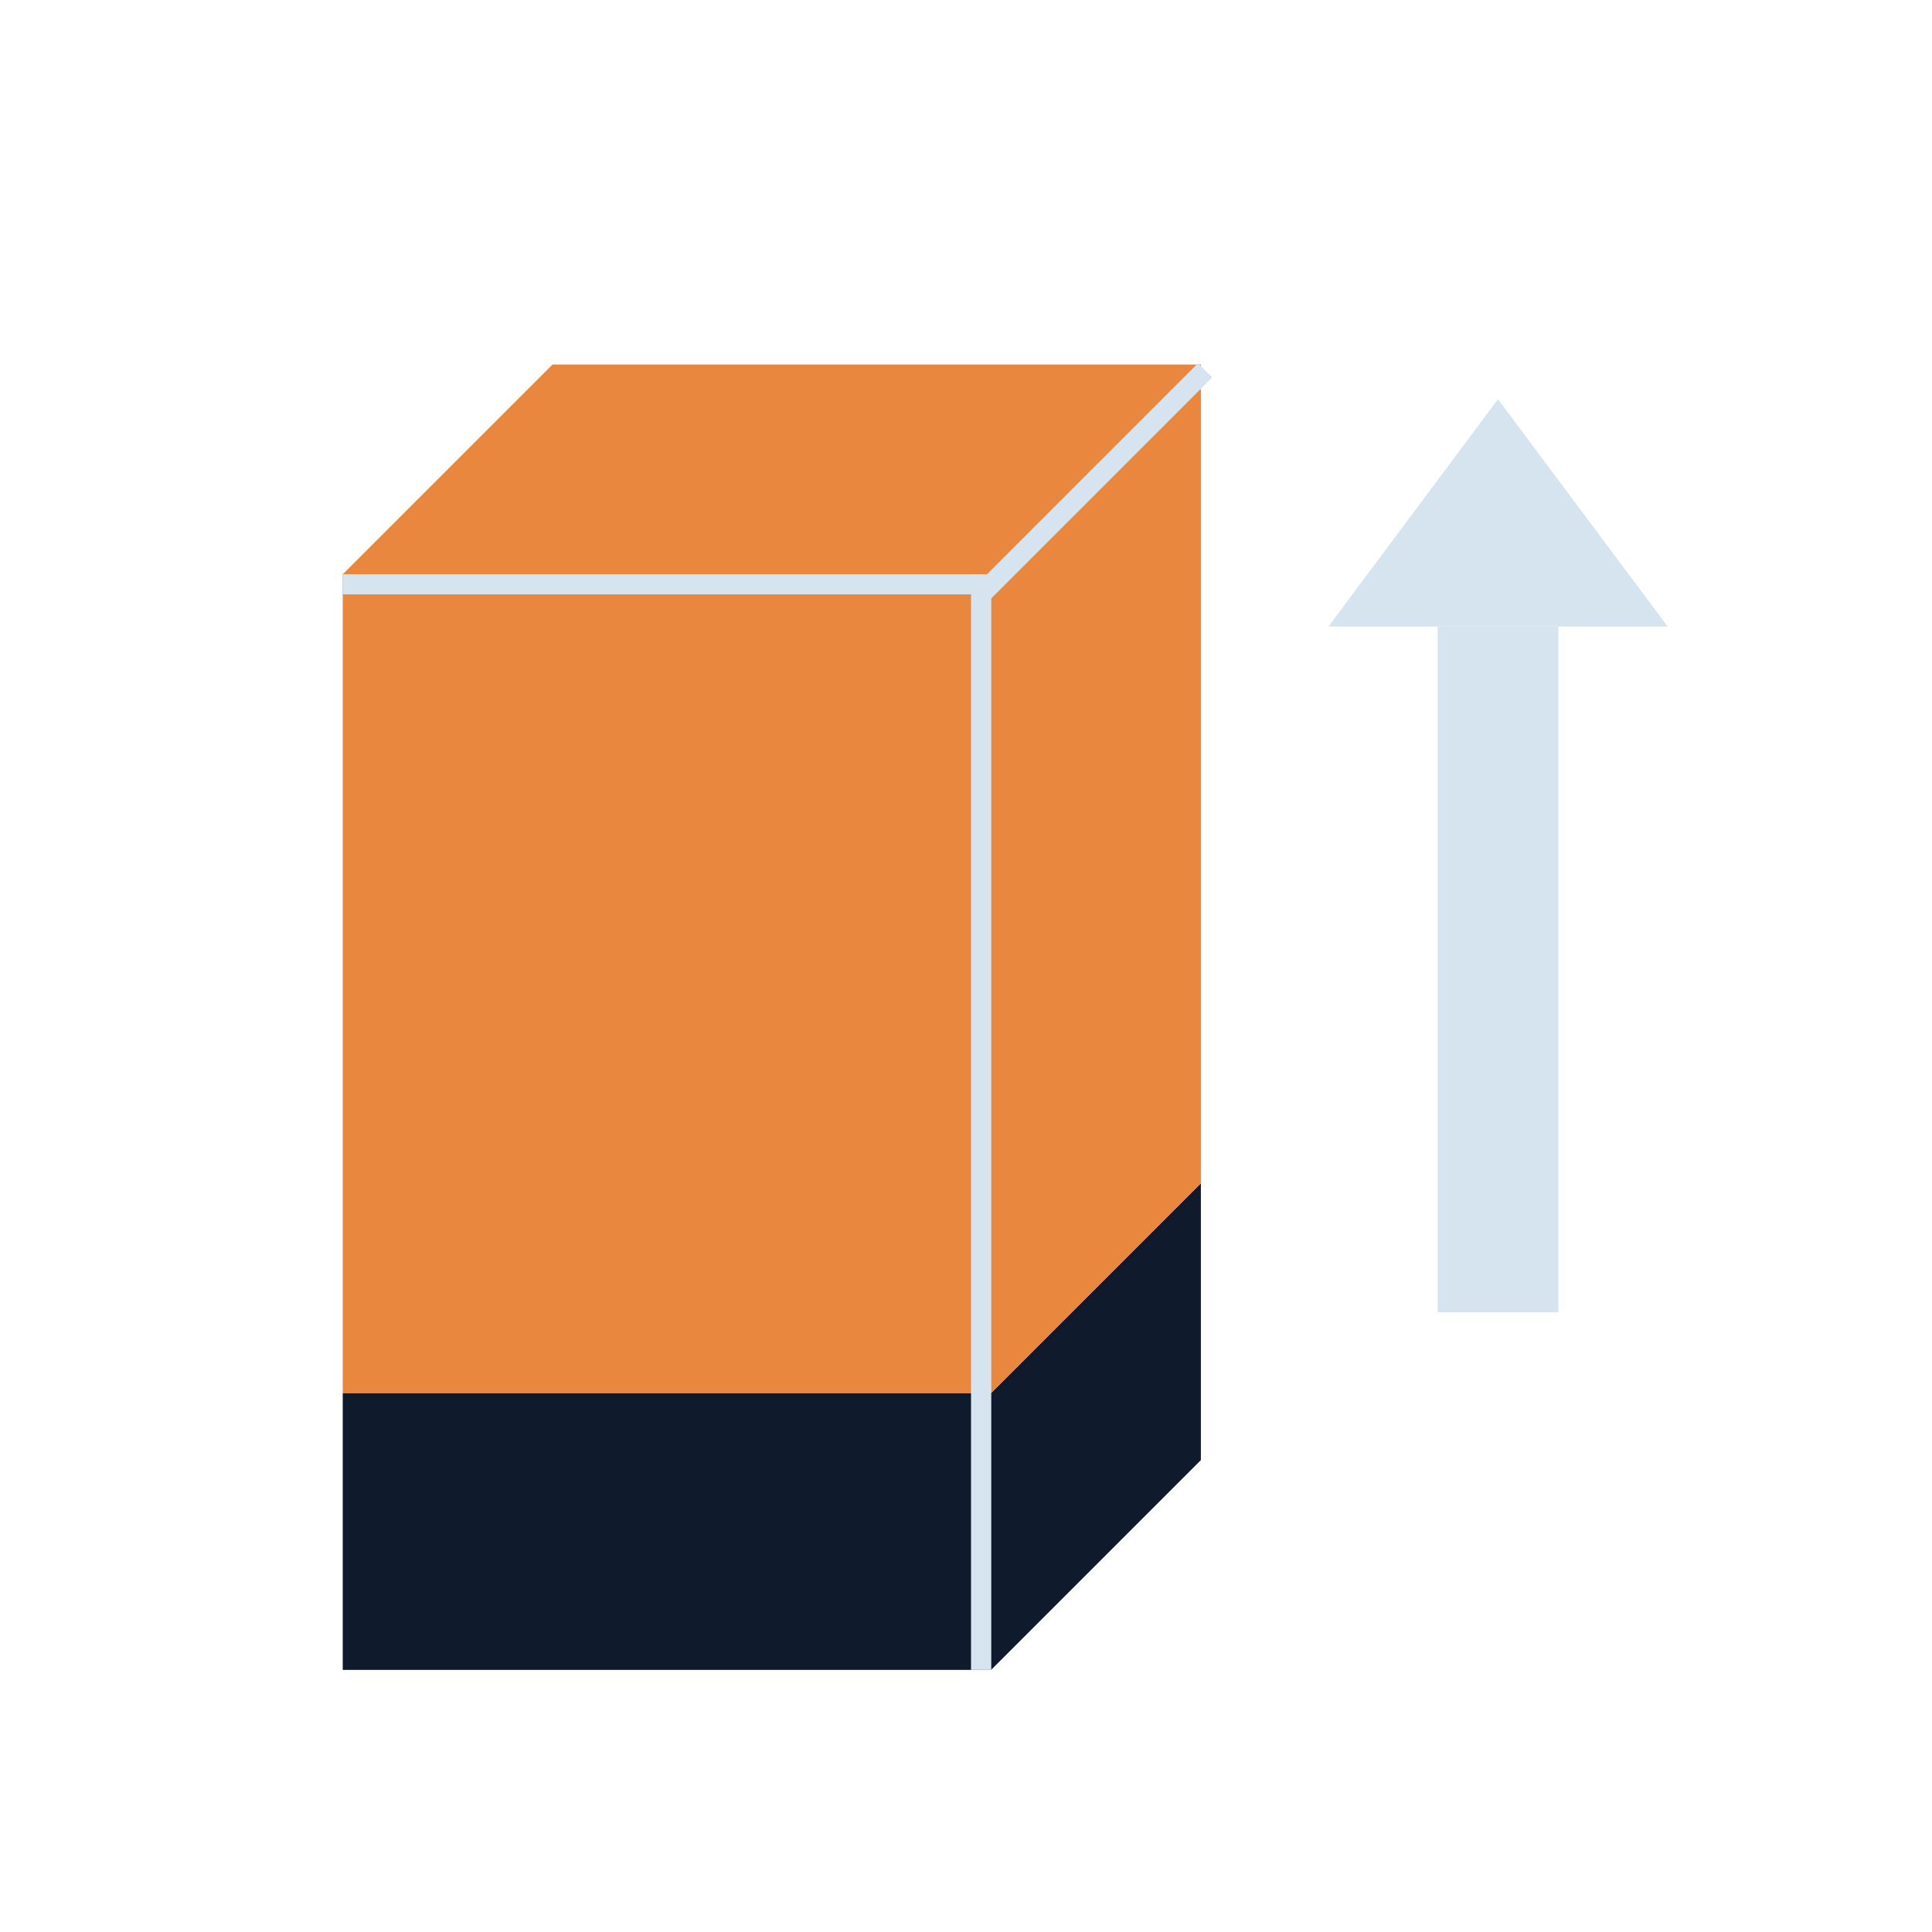
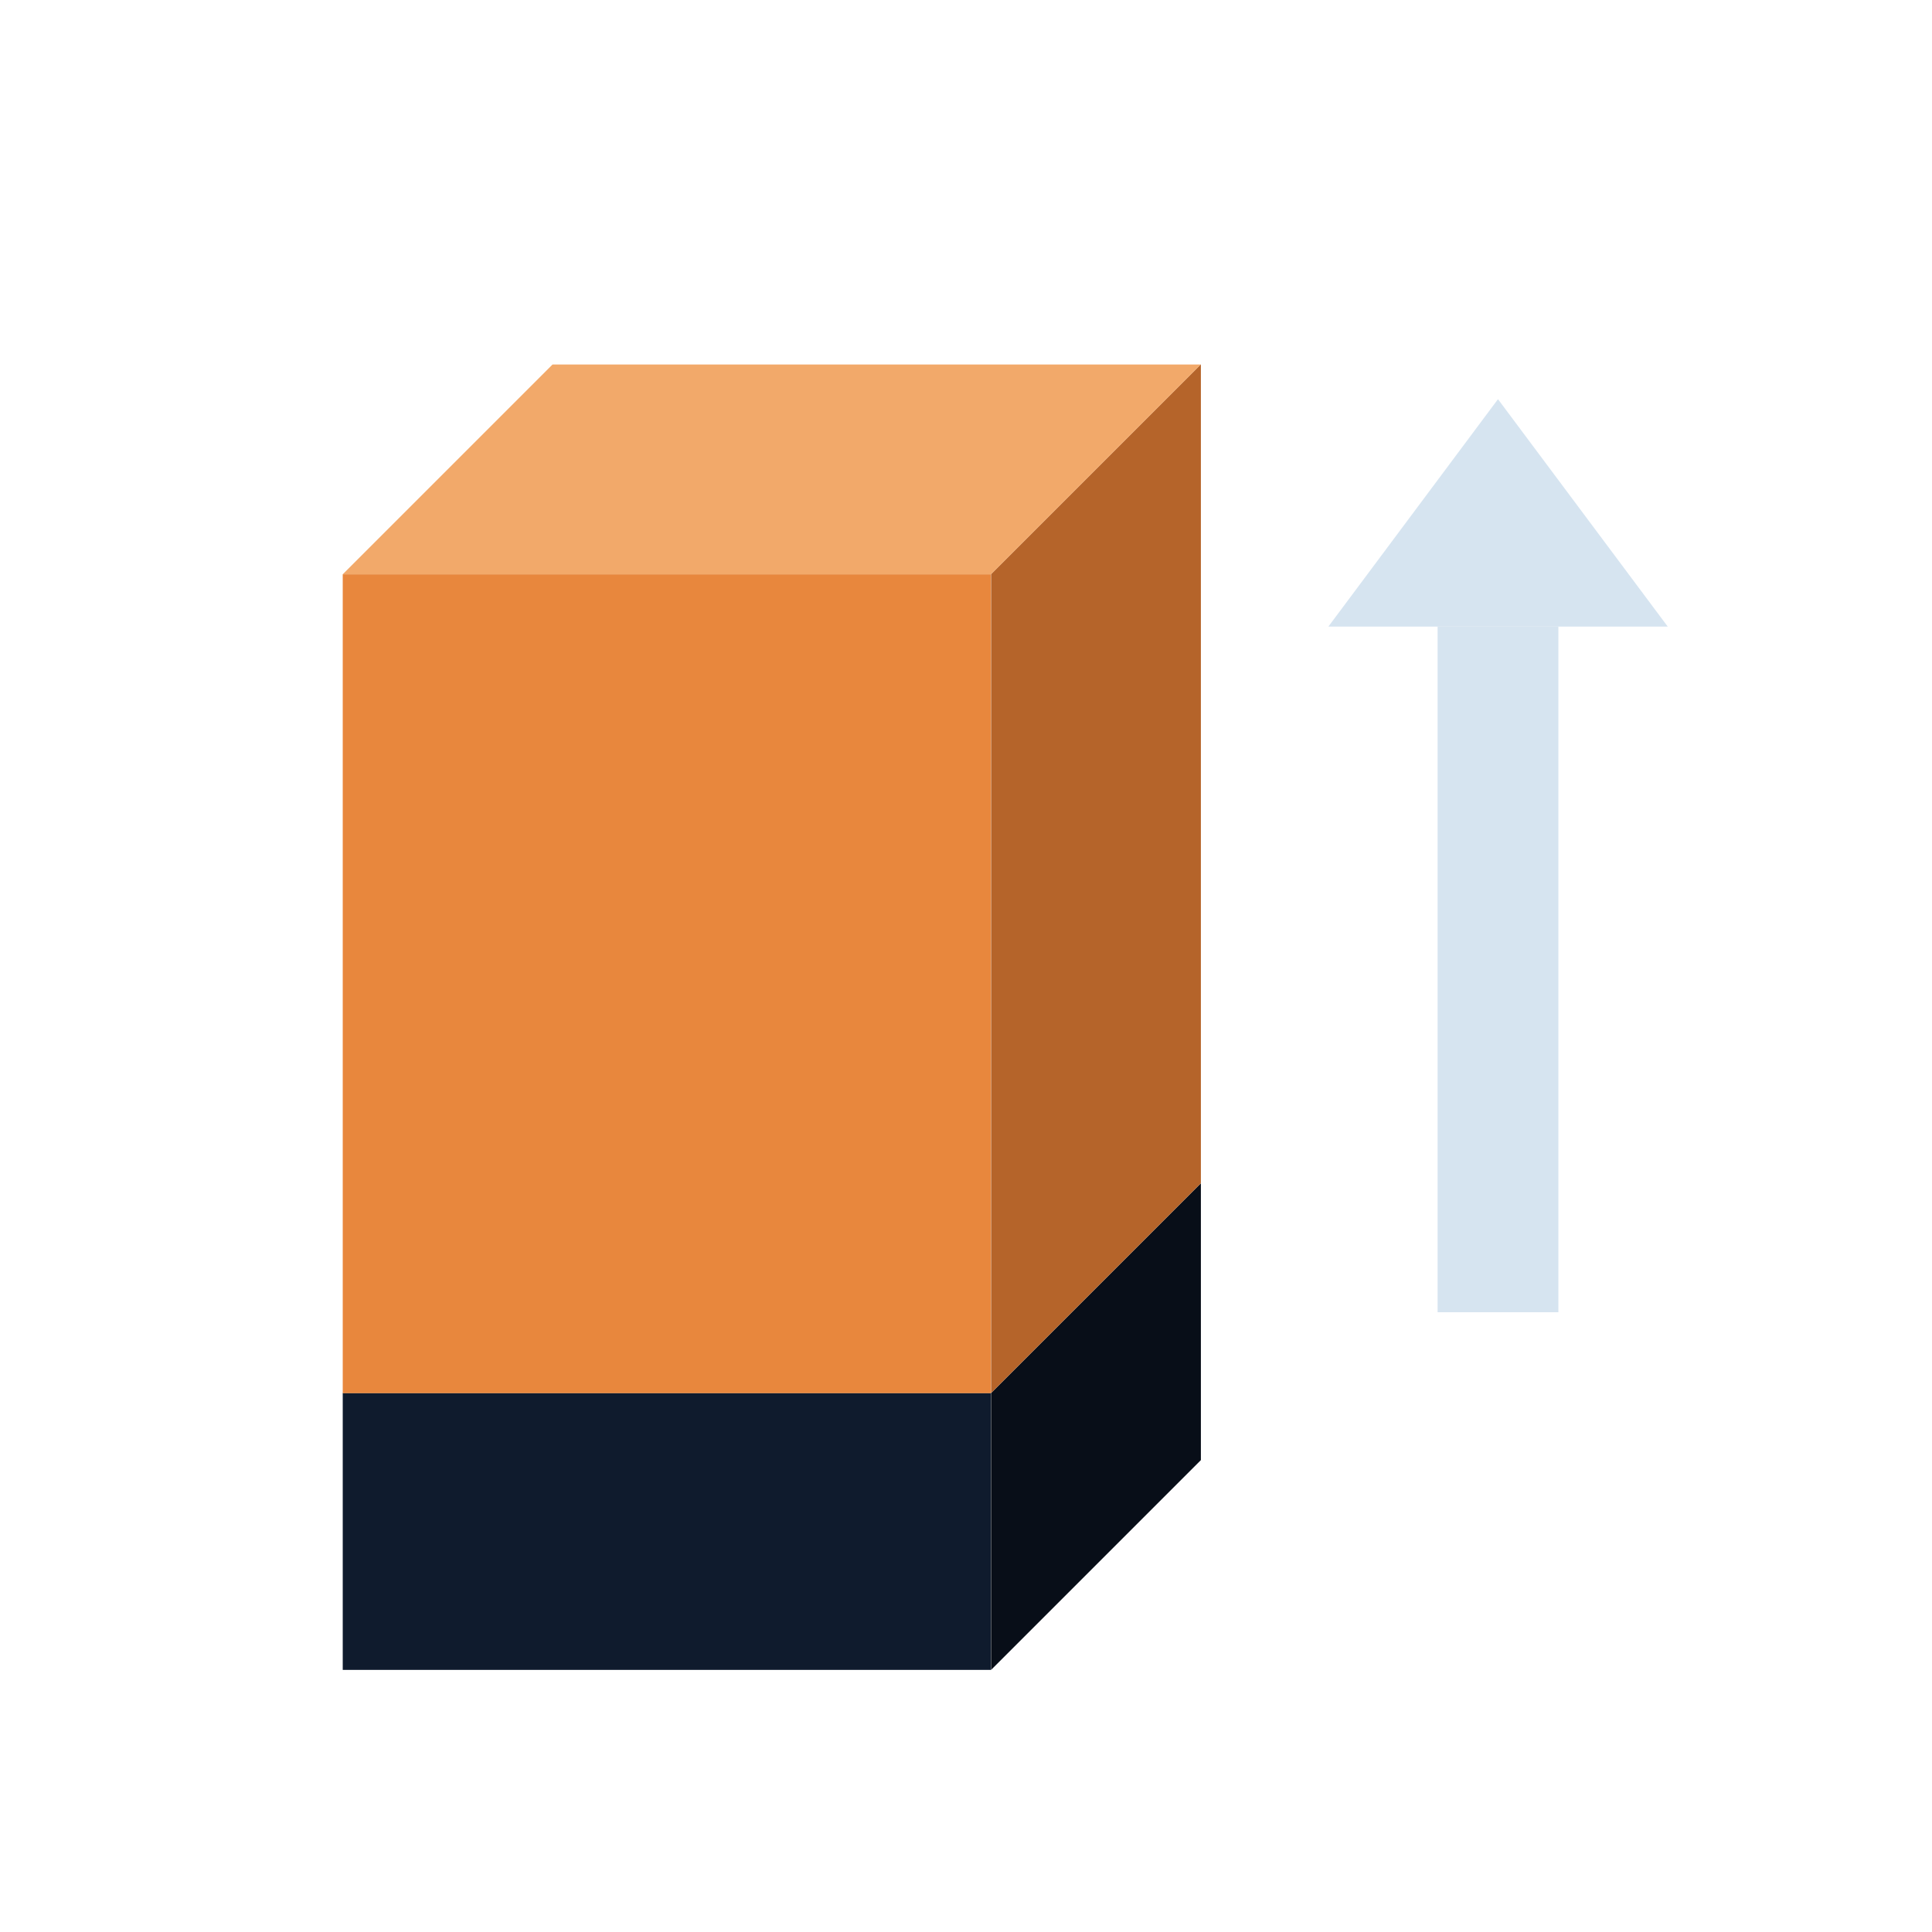
<svg xmlns="http://www.w3.org/2000/svg" width="48" height="48" viewBox="0 0 12.7 12.7" version="1.1" id="svg1" xml:space="preserve">
  <defs id="defs1" />
  <g id="layer1">
    <rect style="fill:#0f1b2d;fill-opacity:1;stroke:none;stroke-width:0.794;stroke-dasharray:none;stroke-opacity:1" id="rect16" width="4.261" height="1.82" x="2.253" y="9.157" />
    <rect style="fill:#e8873d;fill-opacity:1;stroke:none;stroke-width:0.794;stroke-dasharray:none;stroke-opacity:1" id="rect17" width="4.261" height="5.383" x="2.253" y="3.775" />
-     <path style="fill:#0f1b2d;fill-opacity:1;stroke:none;stroke-width:0.794;stroke-dasharray:none;stroke-opacity:1" d="M 6.515,10.977 7.894,9.598 7.894,7.778 6.515,9.157 Z" id="path19" />
-     <path style="fill:#e8873d;fill-opacity:1;stroke:none;stroke-width:0.794;stroke-dasharray:none;stroke-opacity:1" d="M 6.515,9.157 7.894,7.778 l 0,-5.383 -1.379,1.379 z" id="path20" />
+     <path style="fill:#080e18;fill-opacity:1;stroke:none;stroke-width:0.794;stroke-dasharray:none;stroke-opacity:1" d="M 6.515,10.977 7.894,9.598 7.894,7.778 6.515,9.157 Z" id="path19" />
+     <path style="fill:#b5642a;fill-opacity:1;stroke:none;stroke-width:0.794;stroke-dasharray:none;stroke-opacity:1" d="M 6.515,9.157 7.894,7.778 l 0,-5.383 -1.379,1.379 z" id="path20" />
    <rect style="fill:#d6e4f0;fill-opacity:1;stroke-width:0.253" id="rect2" width="4.507" height="0.794" x="4.119" y="-10.244" transform="rotate(90)" />
    <path id="rect3" style="baseline-shift:baseline;display:inline;overflow:visible;vector-effect:none;fill:#d6e4f0;stroke-width:0.819;enable-background:accumulate;stop-color:#000000" d="M 10.963,4.119 H 8.732 L 9.847,2.624 Z" />
-     <path style="fill:#e8873d;fill-opacity:1;stroke:none;stroke-width:0.794;stroke-dasharray:none;stroke-opacity:1" d="m 2.253,3.775 1.379,-1.379 4.261,3e-7 -1.379,1.379 z" id="path21" />
-     <rect style="fill:#d6e4f0;fill-opacity:1;stroke-width:0.131" id="rect21" width="7.202" height="0.132" x="3.775" y="-6.515" transform="rotate(90)" />
-     <rect style="fill:#d6e4f0;fill-opacity:1;stroke-width:0.1" id="rect22" width="4.261" height="0.132" x="-6.515" y="-3.907" transform="scale(-1)" />
-     <rect style="fill:#d6e4f0;fill-opacity:1;stroke-width:0.1" id="rect23" width="2.111" height="0.132" x="-3.88" y="-7.389" transform="rotate(135)" />
+     <path style="fill:#f2a96a;fill-opacity:1;stroke:none;stroke-width:0.794;stroke-dasharray:none;stroke-opacity:1" d="m 2.253,3.775 1.379,-1.379 4.261,3e-7 -1.379,1.379 z" id="path21" />
  </g>
</svg>
